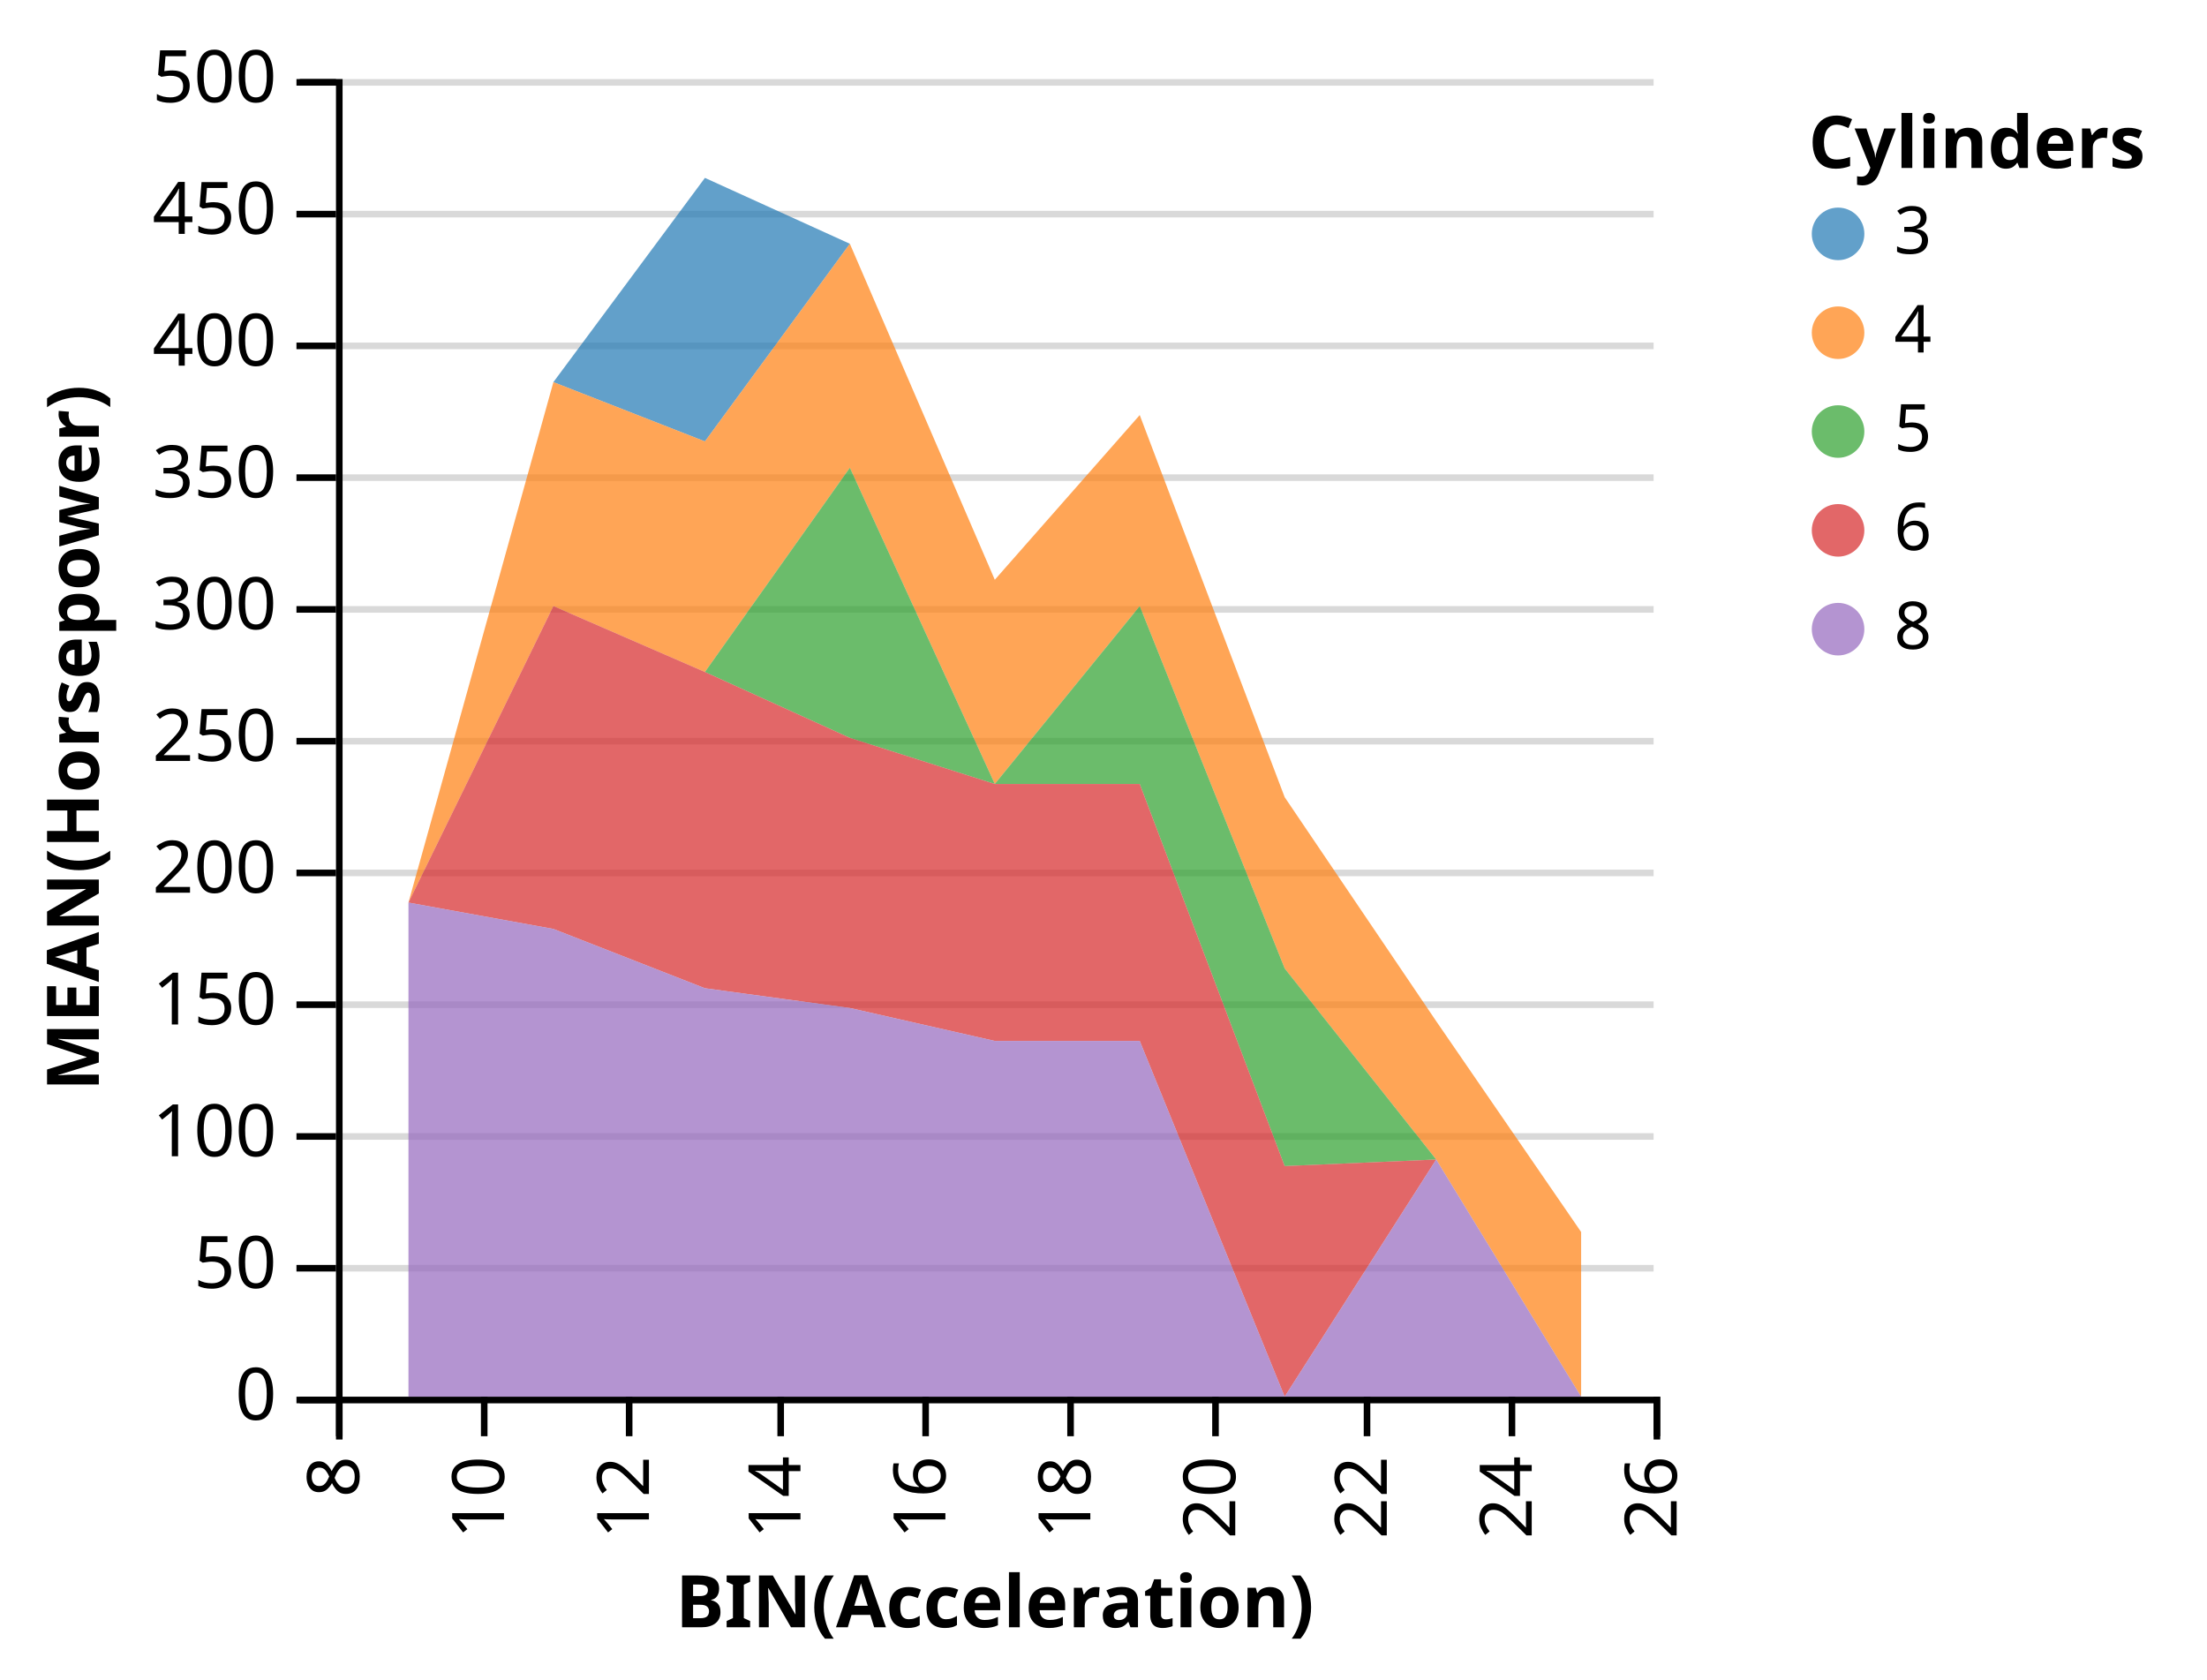
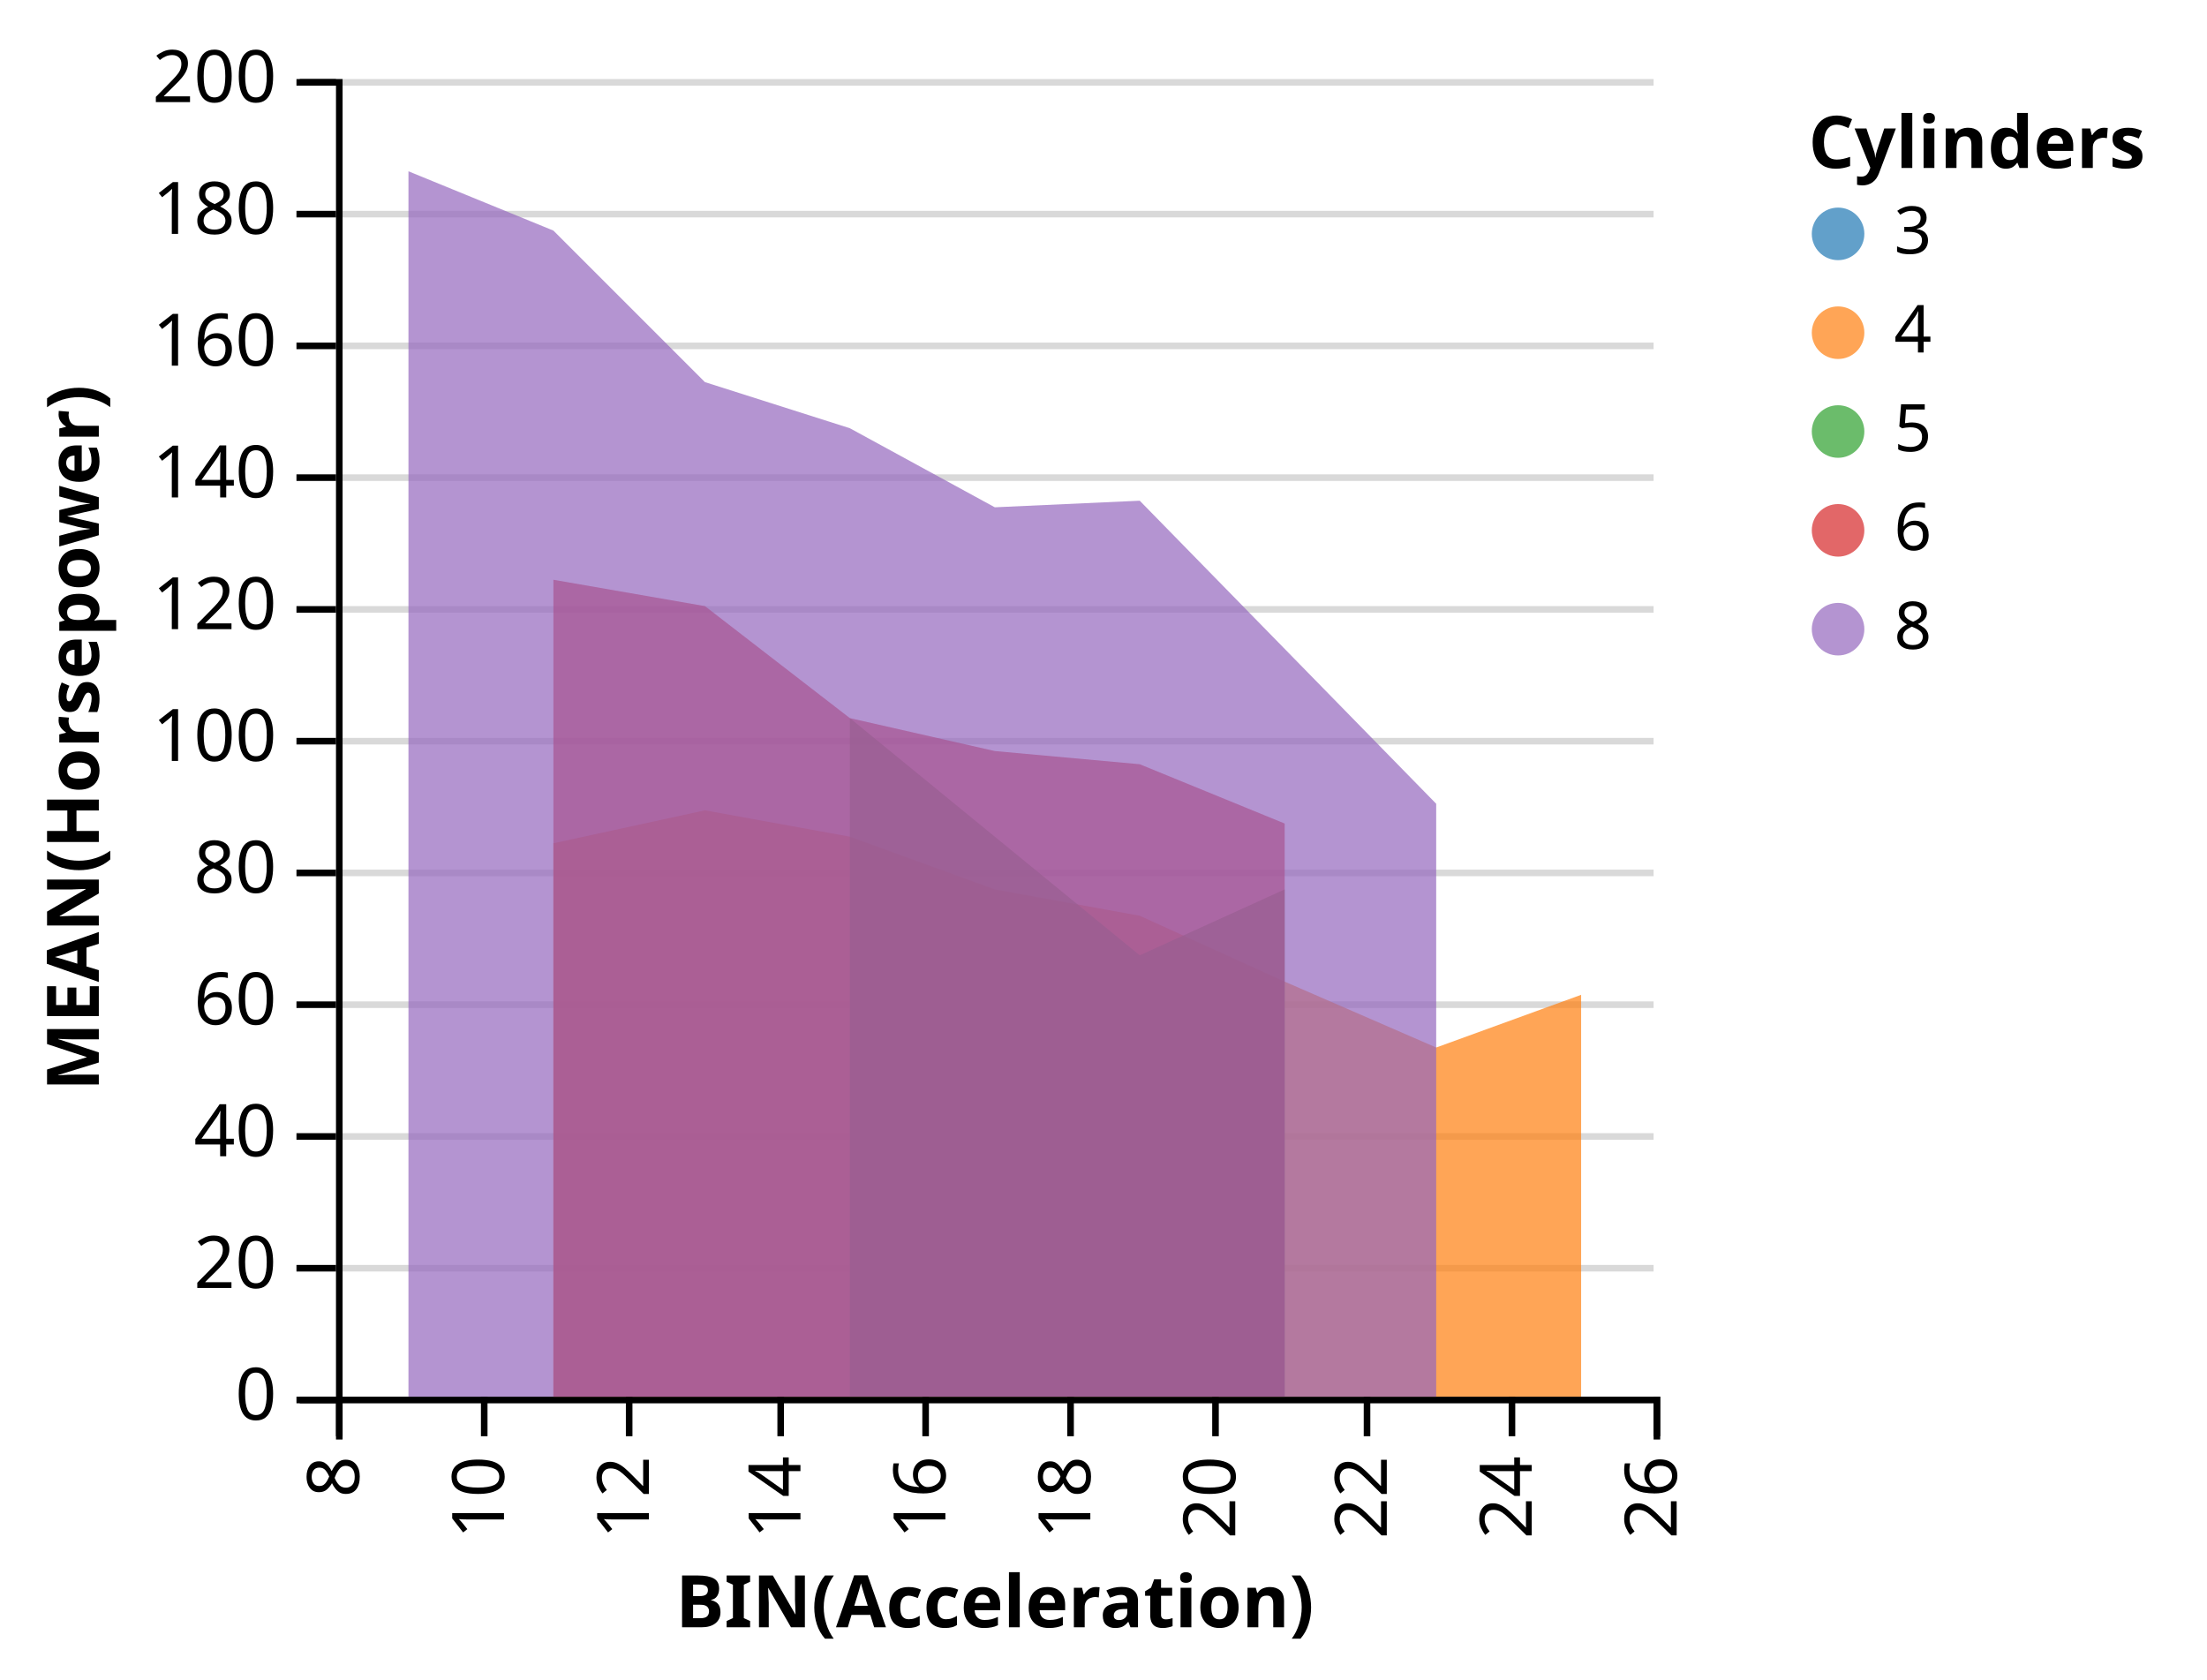
<svg xmlns="http://www.w3.org/2000/svg" class="marks" width="335" height="255" version="1.1">
  <g transform="translate(51,12)">
    <g class="mark-group">
      <g transform="translate(0,0)">
        <rect class="background" width="1" height="1" style="fill: none;" />
        <g class="mark-group root">
          <g transform="translate(0,0)">
            <rect class="background" width="200" height="200" style="fill: none;" />
            <g class="mark-group">
              <g transform="translate(0,200)">
                <rect class="background" width="0" height="0" style="pointer-events: none; fill: none;" />
                <g class="mark-rule" style="pointer-events: none;" />
                <g class="mark-rule" style="pointer-events: none;">
                  <line transform="translate(0.5,0)" x2="0" y2="6" style="fill: none; stroke: #000; stroke-width: 1; opacity: 1;" />
                  <line transform="translate(22.5,0)" x2="0" y2="6" style="fill: none; stroke: #000; stroke-width: 1; opacity: 1;" />
                  <line transform="translate(44.5,0)" x2="0" y2="6" style="fill: none; stroke: #000; stroke-width: 1; opacity: 1;" />
                  <line transform="translate(67.5,0)" x2="0" y2="6" style="fill: none; stroke: #000; stroke-width: 1; opacity: 1;" />
                  <line transform="translate(89.5,0)" x2="0" y2="6" style="fill: none; stroke: #000; stroke-width: 1; opacity: 1;" />
                  <line transform="translate(111.5,0)" x2="0" y2="6" style="fill: none; stroke: #000; stroke-width: 1; opacity: 1;" />
                  <line transform="translate(133.5,0)" x2="0" y2="6" style="fill: none; stroke: #000; stroke-width: 1; opacity: 1;" />
                  <line transform="translate(156.5,0)" x2="0" y2="6" style="fill: none; stroke: #000; stroke-width: 1; opacity: 1;" />
                  <line transform="translate(178.5,0)" x2="0" y2="6" style="fill: none; stroke: #000; stroke-width: 1; opacity: 1;" />
                  <line transform="translate(200.5,0)" x2="0" y2="6" style="fill: none; stroke: #000; stroke-width: 1; opacity: 1;" />
                </g>
                <g class="mark-rule" style="pointer-events: none;" />
                <g class="mark-text">
                  <text text-anchor="end" transform="translate(0.5,9) rotate(270) translate(0,3)" style="font: 11px sans-serif; fill: #000; opacity: 1;">8</text>
                  <text text-anchor="end" transform="translate(22.5,9) rotate(270) translate(0,3)" style="font: 11px sans-serif; fill: #000; opacity: 1;">10</text>
                  <text text-anchor="end" transform="translate(44.5,9) rotate(270) translate(0,3)" style="font: 11px sans-serif; fill: #000; opacity: 1;">12</text>
                  <text text-anchor="end" transform="translate(67.5,9) rotate(270) translate(0,3)" style="font: 11px sans-serif; fill: #000; opacity: 1;">14</text>
                  <text text-anchor="end" transform="translate(89.5,9) rotate(270) translate(0,3)" style="font: 11px sans-serif; fill: #000; opacity: 1;">16</text>
                  <text text-anchor="end" transform="translate(111.5,9) rotate(270) translate(0,3)" style="font: 11px sans-serif; fill: #000; opacity: 1;">18</text>
                  <text text-anchor="end" transform="translate(133.5,9) rotate(270) translate(0,3)" style="font: 11px sans-serif; fill: #000; opacity: 1;">20</text>
                  <text text-anchor="end" transform="translate(156.5,9) rotate(270) translate(0,3)" style="font: 11px sans-serif; fill: #000; opacity: 1;">22</text>
                  <text text-anchor="end" transform="translate(178.5,9) rotate(270) translate(0,3)" style="font: 11px sans-serif; fill: #000; opacity: 1;">24</text>
                  <text text-anchor="end" transform="translate(200.5,9) rotate(270) translate(0,3)" style="font: 11px sans-serif; fill: #000; opacity: 1;">26</text>
                </g>
                <g class="mark-path" style="pointer-events: none;">
                  <path transform="translate(0.5,0.5)" d="M0,6V0H200V6" style="fill: none; stroke: #000; stroke-width: 1;" />
                </g>
                <g class="mark-text">
                  <text text-anchor="middle" transform="translate(100,35)" style="font: bold 11px sans-serif; fill: #000;">BIN(Acceleration)</text>
                </g>
              </g>
            </g>
            <g class="mark-group">
              <g transform="translate(0,0)">
                <rect class="background" width="0" height="0" style="pointer-events: none; fill: none;" />
                <g class="mark-rule" style="pointer-events: none;">
                  <line transform="translate(0,200.5)" x2="200" y2="0" style="fill: none; stroke: #000; stroke-opacity: 0.15; opacity: 1;" />
                  <line transform="translate(0,180.5)" x2="200" y2="0" style="fill: none; stroke: #000; stroke-opacity: 0.15; opacity: 1;" />
                  <line transform="translate(0,160.5)" x2="200" y2="0" style="fill: none; stroke: #000; stroke-opacity: 0.15; opacity: 1;" />
                  <line transform="translate(0,140.5)" x2="200" y2="0" style="fill: none; stroke: #000; stroke-opacity: 0.15; opacity: 1;" />
                  <line transform="translate(0,120.5)" x2="200" y2="0" style="fill: none; stroke: #000; stroke-opacity: 0.15; opacity: 1;" />
                  <line transform="translate(0,100.5)" x2="200" y2="0" style="fill: none; stroke: #000; stroke-opacity: 0.15; opacity: 1;" />
                  <line transform="translate(0,80.5)" x2="200" y2="0" style="fill: none; stroke: #000; stroke-opacity: 0.15; opacity: 1;" />
                  <line transform="translate(0,60.5)" x2="200" y2="0" style="fill: none; stroke: #000; stroke-opacity: 0.15; opacity: 1;" />
                  <line transform="translate(0,40.5)" x2="200" y2="0" style="fill: none; stroke: #000; stroke-opacity: 0.15; opacity: 1;" />
                  <line transform="translate(0,20.5)" x2="200" y2="0" style="fill: none; stroke: #000; stroke-opacity: 0.15; opacity: 1;" />
                  <line transform="translate(0,0.5)" x2="200" y2="0" style="fill: none; stroke: #000; stroke-opacity: 0.15; opacity: 1;" />
                </g>
                <g class="mark-rule" style="pointer-events: none;">
                  <line transform="translate(-6,200.5)" x2="6" y2="0" style="fill: none; stroke: #000; stroke-width: 1; opacity: 1;" />
                  <line transform="translate(-6,180.5)" x2="6" y2="0" style="fill: none; stroke: #000; stroke-width: 1; opacity: 1;" />
                  <line transform="translate(-6,160.5)" x2="6" y2="0" style="fill: none; stroke: #000; stroke-width: 1; opacity: 1;" />
                  <line transform="translate(-6,140.5)" x2="6" y2="0" style="fill: none; stroke: #000; stroke-width: 1; opacity: 1;" />
                  <line transform="translate(-6,120.5)" x2="6" y2="0" style="fill: none; stroke: #000; stroke-width: 1; opacity: 1;" />
                  <line transform="translate(-6,100.5)" x2="6" y2="0" style="fill: none; stroke: #000; stroke-width: 1; opacity: 1;" />
                  <line transform="translate(-6,80.5)" x2="6" y2="0" style="fill: none; stroke: #000; stroke-width: 1; opacity: 1;" />
                  <line transform="translate(-6,60.5)" x2="6" y2="0" style="fill: none; stroke: #000; stroke-width: 1; opacity: 1;" />
                  <line transform="translate(-6,40.5)" x2="6" y2="0" style="fill: none; stroke: #000; stroke-width: 1; opacity: 1;" />
                  <line transform="translate(-6,20.5)" x2="6" y2="0" style="fill: none; stroke: #000; stroke-width: 1; opacity: 1;" />
                  <line transform="translate(-6,0.5)" x2="6" y2="0" style="fill: none; stroke: #000; stroke-width: 1; opacity: 1;" />
                </g>
                <g class="mark-rule" style="pointer-events: none;" />
                <g class="mark-text">
                  <text text-anchor="end" transform="translate(-9,203.5)" style="font: 11px sans-serif; fill: #000; opacity: 1;">0</text>
-                   <text text-anchor="end" transform="translate(-9,183.5)" style="font: 11px sans-serif; fill: #000; opacity: 1;">50</text>
-                   <text text-anchor="end" transform="translate(-9,163.5)" style="font: 11px sans-serif; fill: #000; opacity: 1;">100</text>
-                   <text text-anchor="end" transform="translate(-9,143.5)" style="font: 11px sans-serif; fill: #000; opacity: 1;">150</text>
-                   <text text-anchor="end" transform="translate(-9,123.5)" style="font: 11px sans-serif; fill: #000; opacity: 1;">200</text>
-                   <text text-anchor="end" transform="translate(-9,103.5)" style="font: 11px sans-serif; fill: #000; opacity: 1;">250</text>
-                   <text text-anchor="end" transform="translate(-9,83.5)" style="font: 11px sans-serif; fill: #000; opacity: 1;">300</text>
-                   <text text-anchor="end" transform="translate(-9,63.5)" style="font: 11px sans-serif; fill: #000; opacity: 1;">350</text>
-                   <text text-anchor="end" transform="translate(-9,43.5)" style="font: 11px sans-serif; fill: #000; opacity: 1;">400</text>
-                   <text text-anchor="end" transform="translate(-9,23.5)" style="font: 11px sans-serif; fill: #000; opacity: 1;">450</text>
-                   <text text-anchor="end" transform="translate(-9,3.5)" style="font: 11px sans-serif; fill: #000; opacity: 1;">500</text>
+                   <text text-anchor="end" transform="translate(-9,183.5)" style="font: 11px sans-serif; fill: #000; opacity: 1;">20</text>
+                   <text text-anchor="end" transform="translate(-9,163.5)" style="font: 11px sans-serif; fill: #000; opacity: 1;">40</text>
+                   <text text-anchor="end" transform="translate(-9,143.5)" style="font: 11px sans-serif; fill: #000; opacity: 1;">60</text>
+                   <text text-anchor="end" transform="translate(-9,123.5)" style="font: 11px sans-serif; fill: #000; opacity: 1;">80</text>
+                   <text text-anchor="end" transform="translate(-9,103.5)" style="font: 11px sans-serif; fill: #000; opacity: 1;">100</text>
+                   <text text-anchor="end" transform="translate(-9,83.5)" style="font: 11px sans-serif; fill: #000; opacity: 1;">120</text>
+                   <text text-anchor="end" transform="translate(-9,63.5)" style="font: 11px sans-serif; fill: #000; opacity: 1;">140</text>
+                   <text text-anchor="end" transform="translate(-9,43.5)" style="font: 11px sans-serif; fill: #000; opacity: 1;">160</text>
+                   <text text-anchor="end" transform="translate(-9,23.5)" style="font: 11px sans-serif; fill: #000; opacity: 1;">180</text>
+                   <text text-anchor="end" transform="translate(-9,3.5)" style="font: 11px sans-serif; fill: #000; opacity: 1;">200</text>
                </g>
                <g class="mark-path" style="pointer-events: none;">
                  <path transform="translate(0.5,0.5)" d="M-6,0H0V200H-6" style="fill: none; stroke: #000; stroke-width: 1;" />
                </g>
                <g class="mark-text">
                  <text text-anchor="middle" transform="translate(-39,100) rotate(-90) translate(0,3)" style="font: bold 11px sans-serif; fill: #000;">MEAN(Horsepower)</text>
                </g>
              </g>
            </g>
            <g class="mark-group pathgroup">
              <g transform="translate(0,0)">
                <rect class="background" width="200" height="200" style="fill: none;" />
                <g class="mark-area marks">
-                   <path d="M189,175L167,143L144,109L122,51L100,76L78,25L56,15L33,46L11,125L11,125L33,46L56,55L78,25L100,76L122,51L144,109L167,143L189,175Z" style="fill: #1f77b4; opacity: 0.7;" />
+                   <path d="M56,101ZL56,200ZZ" style="fill: #1f77b4; opacity: 0.7;" />
                </g>
              </g>
              <g transform="translate(0,0)">
                <rect class="background" width="200" height="200" style="fill: none;" />
                <g class="mark-area marks">
-                   <path d="M189,175L167,143L144,109L122,51L100,76L78,25L56,55L33,46L11,125L11,125L33,80L56,90L78,59L100,107L122,80L144,135L167,164L189,200Z" style="fill: #ff7f0e; opacity: 0.7;" />
+                   <path d="M189,139L167,147L144,137L122,127L100,123L78,115L56,111L33,116L33,200L56,200L78,200L100,200L122,200L144,200L167,200L189,200Z" style="fill: #ff7f0e; opacity: 0.7;" />
                </g>
              </g>
              <g transform="translate(0,0)">
                <rect class="background" width="200" height="200" style="fill: none;" />
                <g class="mark-area marks">
-                   <path d="M189,200L167,164L144,135L122,80L100,107L78,59L56,90L33,80L11,125L11,125L33,80L56,90L78,100L100,107L122,107L144,165L167,164L189,200Z" style="fill: #2ca02c; opacity: 0.7;" />
+                   <path d="M144,123L122,133L78,97L78,200L122,200L144,200Z" style="fill: #2ca02c; opacity: 0.7;" />
                </g>
              </g>
              <g transform="translate(0,0)">
                <rect class="background" width="200" height="200" style="fill: none;" />
                <g class="mark-area marks">
-                   <path d="M189,200L167,164L144,165L122,107L100,107L78,100L56,90L33,80L11,125L11,125L33,129L56,138L78,141L100,146L122,146L144,200L167,164L189,200Z" style="fill: #d62728; opacity: 0.7;" />
+                   <path d="M144,113L122,104L100,102L78,97L56,80L33,76L33,200L56,200L78,200L100,200L122,200L144,200Z" style="fill: #d62728; opacity: 0.7;" />
                </g>
              </g>
              <g transform="translate(0,0)">
                <rect class="background" width="200" height="200" style="fill: none;" />
                <g class="mark-area marks">
-                   <path d="M189,200L167,164L144,200L122,146L100,146L78,141L56,138L33,129L11,125L11,200L33,200L56,200L78,200L100,200L122,200L144,200L167,200L189,200Z" style="fill: #9467bd; opacity: 0.7;" />
+                   <path d="M167,110L122,64L100,65L78,53L56,46L33,23L11,14L11,200L33,200L56,200L78,200L100,200L122,200L167,200Z" style="fill: #9467bd; opacity: 0.7;" />
                </g>
              </g>
            </g>
            <g class="mark-group">
              <g transform="translate(220.5,0.5)">
                <rect class="background" width="58" height="92" style="pointer-events: none; fill: none;" />
                <g class="mark-text" style="pointer-events: none;">
                  <text text-anchor="start" transform="translate(3,13)" style="font: bold 11px sans-serif; fill: #000; opacity: 1;">Cylinders</text>
                </g>
                <g class="mark-symbol" style="pointer-events: none;">
                  <path transform="translate(7.5,23)" d="M0,3.989A3.989,3.989 0 1,1 0,-3.989A3.989,3.989 0 1,1 0,3.989Z" style="fill: #1f77b4; stroke: #888; stroke-width: 0; opacity: 0.7;" />
                  <path transform="translate(7.5,38)" d="M0,3.989A3.989,3.989 0 1,1 0,-3.989A3.989,3.989 0 1,1 0,3.989Z" style="fill: #ff7f0e; stroke: #888; stroke-width: 0; opacity: 0.7;" />
                  <path transform="translate(7.5,53)" d="M0,3.989A3.989,3.989 0 1,1 0,-3.989A3.989,3.989 0 1,1 0,3.989Z" style="fill: #2ca02c; stroke: #888; stroke-width: 0; opacity: 0.7;" />
                  <path transform="translate(7.5,68)" d="M0,3.989A3.989,3.989 0 1,1 0,-3.989A3.989,3.989 0 1,1 0,3.989Z" style="fill: #d62728; stroke: #888; stroke-width: 0; opacity: 0.7;" />
                  <path transform="translate(7.5,83)" d="M0,3.989A3.989,3.989 0 1,1 0,-3.989A3.989,3.989 0 1,1 0,3.989Z" style="fill: #9467bd; stroke: #888; stroke-width: 0; opacity: 0.7;" />
                </g>
                <g class="mark-text" style="pointer-events: none;">
                  <text text-anchor="start" transform="translate(16,26)" style="font: 10px sans-serif; fill: #000; opacity: 1;">3</text>
                  <text text-anchor="start" transform="translate(16,41)" style="font: 10px sans-serif; fill: #000; opacity: 1;">4</text>
                  <text text-anchor="start" transform="translate(16,56)" style="font: 10px sans-serif; fill: #000; opacity: 1;">5</text>
                  <text text-anchor="start" transform="translate(16,71)" style="font: 10px sans-serif; fill: #000; opacity: 1;">6</text>
                  <text text-anchor="start" transform="translate(16,86)" style="font: 10px sans-serif; fill: #000; opacity: 1;">8</text>
                </g>
              </g>
            </g>
          </g>
        </g>
      </g>
    </g>
  </g>
</svg>
